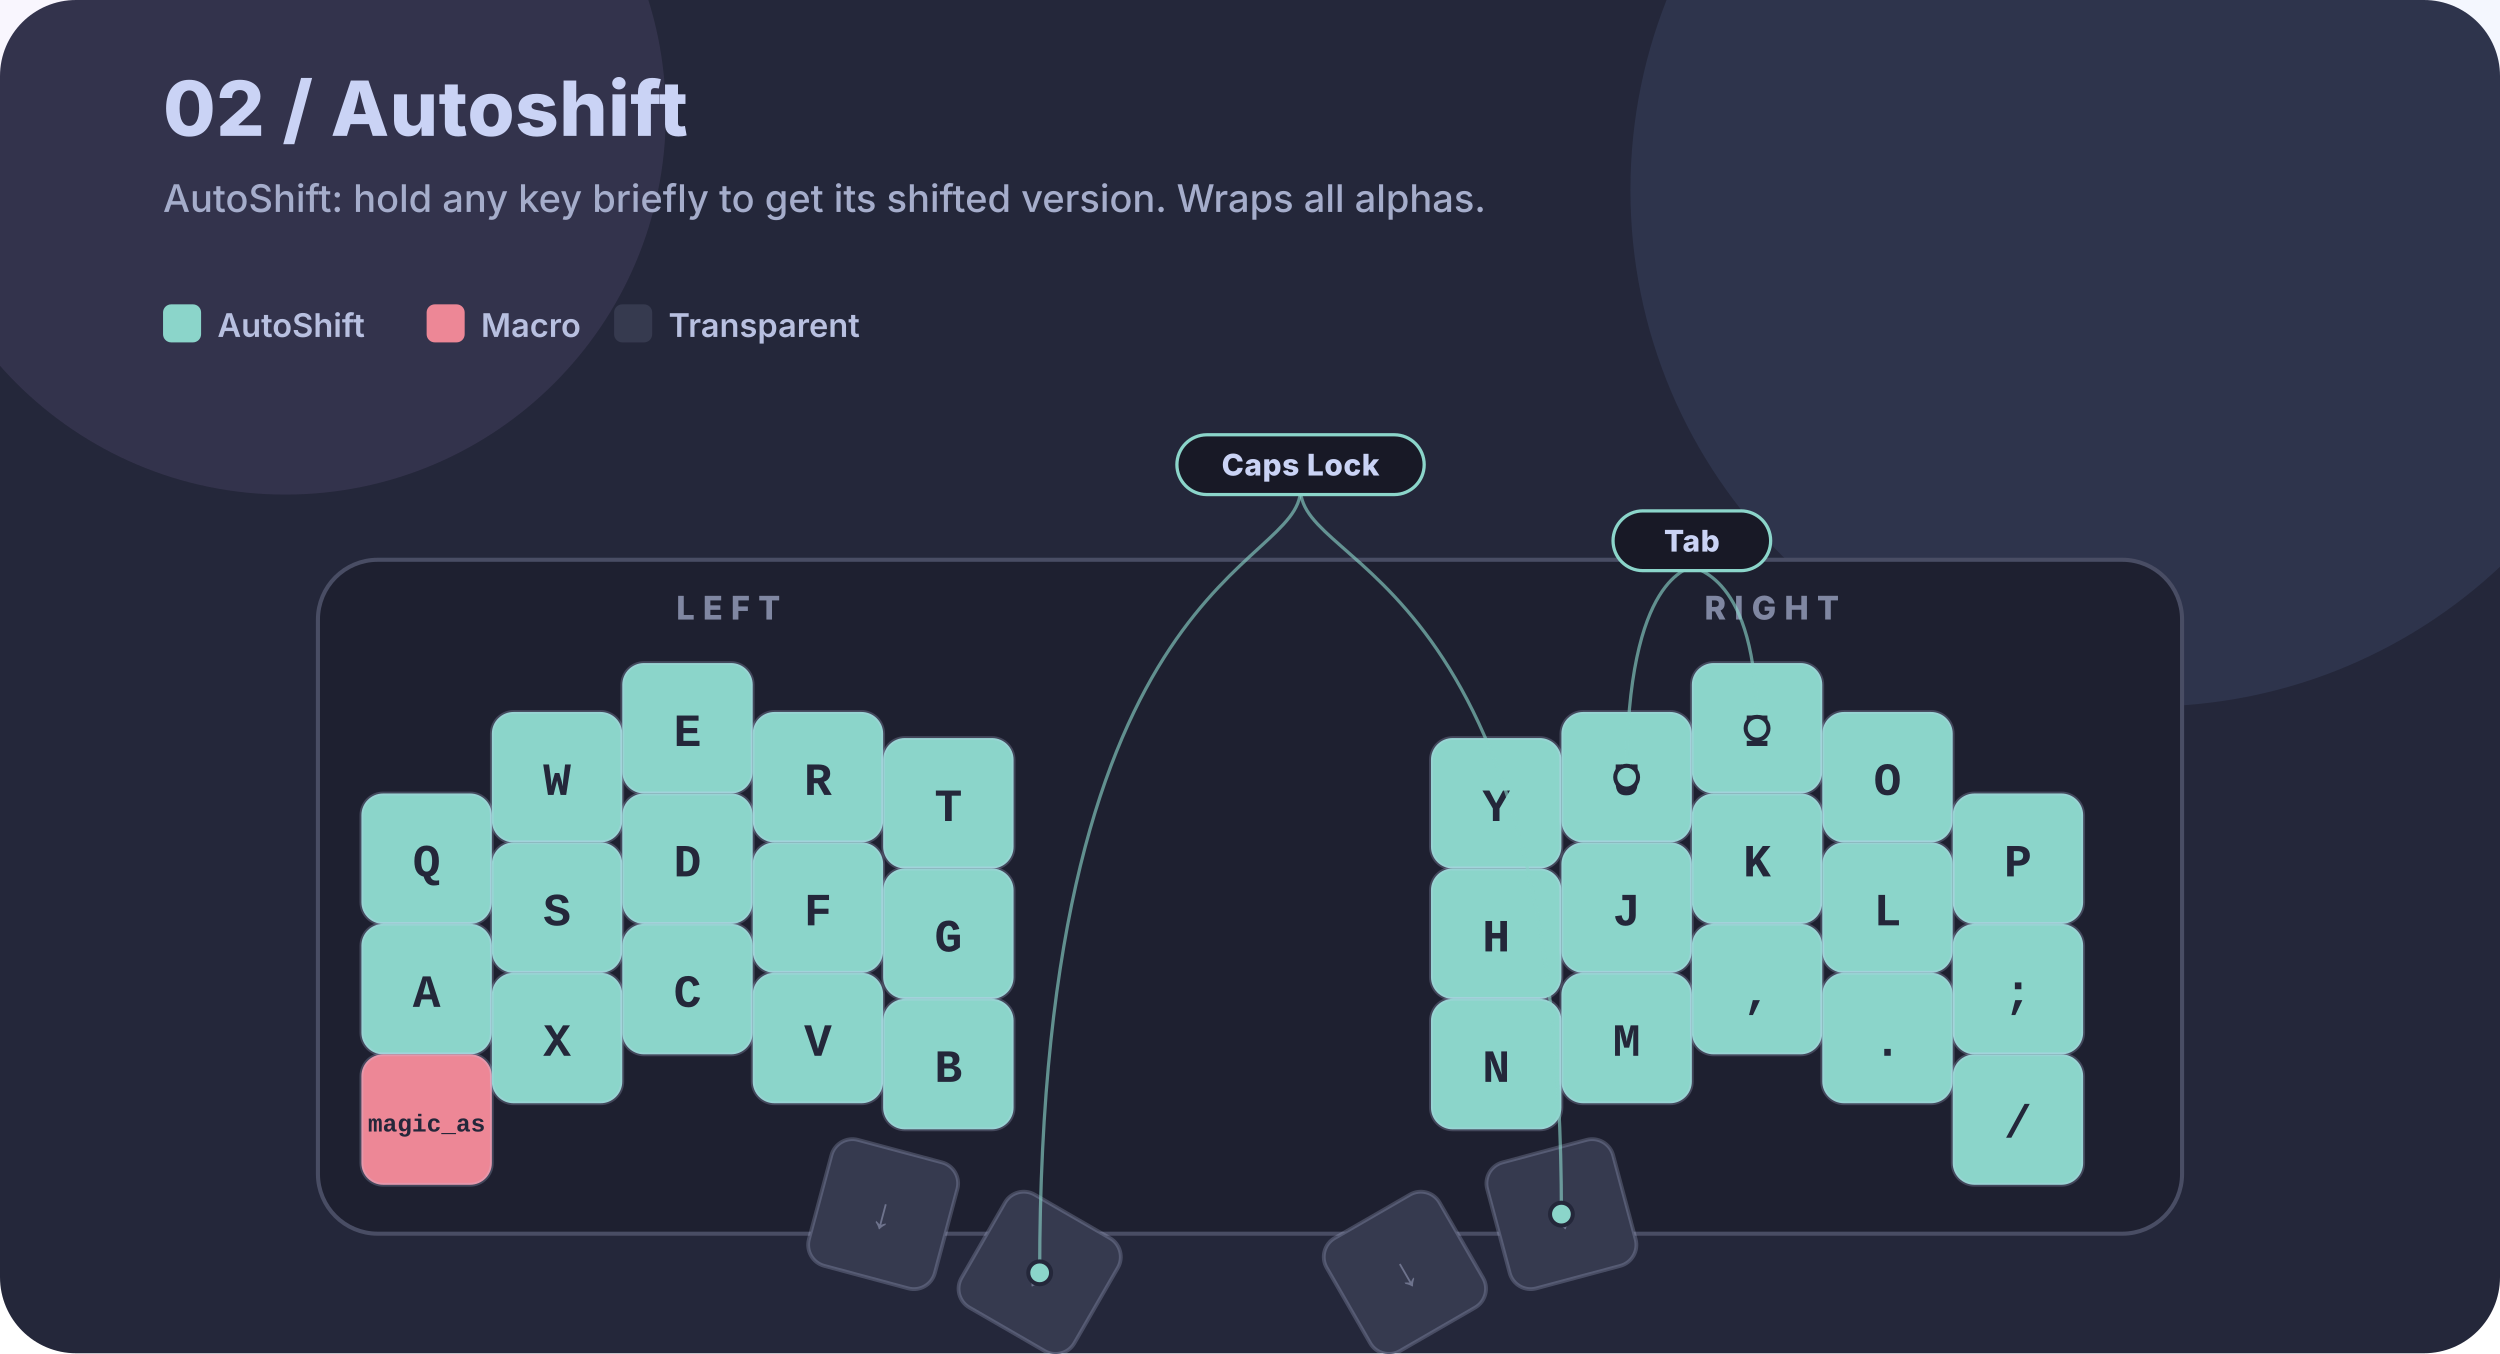
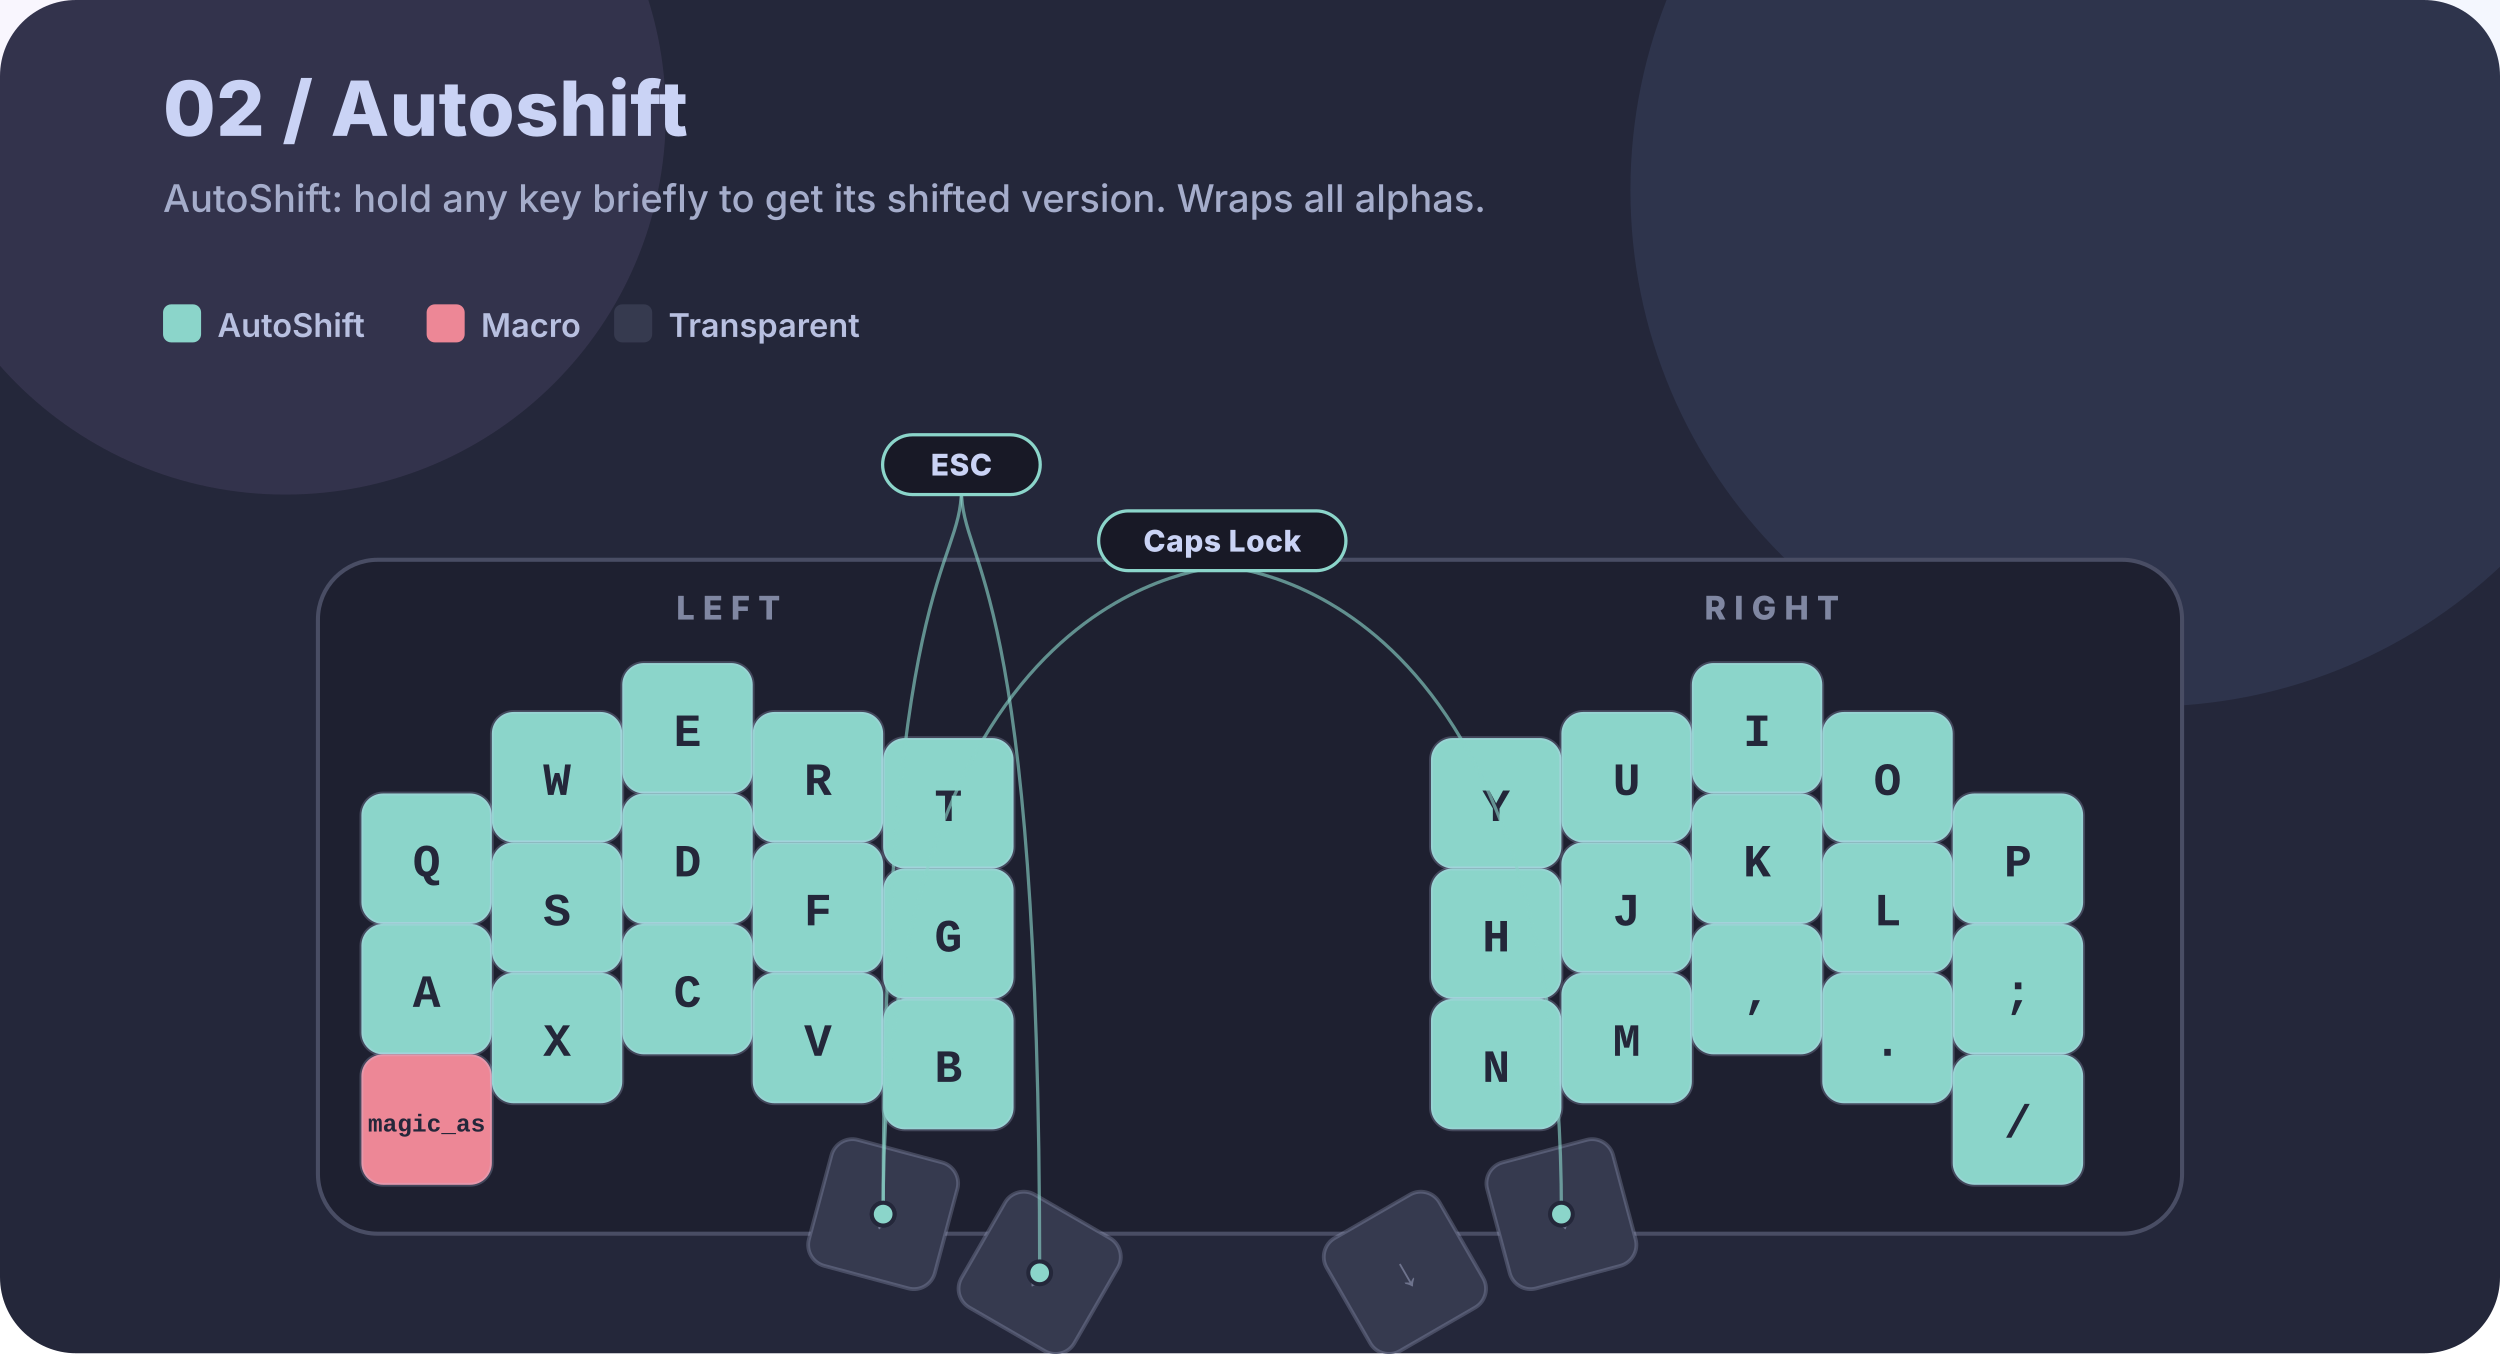
<svg xmlns="http://www.w3.org/2000/svg" width="920" height="498" viewBox="0 0 920 498" role="img" aria-labelledby="title desc">
  <style>
    .title { font: 800 28px Inter, Avenir Next, Segoe UI, sans-serif; fill: #cad3f5; letter-spacing: .2px; }
    .subtitle { font: 500 14px Inter, Avenir Next, Segoe UI, sans-serif; fill: #a5adcb; }
    .legend-text { font: 600 12px Inter, Avenir Next, Segoe UI, sans-serif; fill: #b8c0e0; }
    .half { font: 800 12px Inter, Avenir Next, Segoe UI, sans-serif; fill: #8087a2; letter-spacing: 3px; text-anchor: middle; }
    .tap { font-family: Berkeley Mono, SFMono-Regular, Consolas, Liberation Mono, monospace; font-weight: 800; text-anchor: middle; dominant-baseline: central; }
    .tap.transparent { font-size: 16px; fill: #6e738d; }
    .hold { font: 800 10px Inter, Avenir Next, Segoe UI, sans-serif; text-anchor: middle; dominant-baseline: central; }
    .key { stroke: rgba(202,211,245,.22); stroke-width: 1.4; }
    .shortcut path { fill: none; stroke: #8bd5ca; stroke-width: 1.2; opacity: .62; stroke-linecap: round; }
    .shortcut circle { fill: #8bd5ca; stroke: #24273a; stroke-width: 1.5; }
    .shortcut rect { fill: #181926; stroke: #8bd5ca; stroke-width: 1.2; }
    .shortcut text { font: 800 11px Inter, Avenir Next, Segoe UI, sans-serif; fill: #cad3f5; text-anchor: middle; letter-spacing: .2px; }
  </style>
  <rect x="0" y="0" width="920" height="498" rx="28" fill="#24273a" />
  <circle cx="105" cy="42" r="140" fill="#c6a0f6" opacity="0.10" />
  <circle cx="790" cy="70" r="190" fill="#8aadf4" opacity="0.10" />
  <text x="60" y="50" class="title">02 / Autoshift</text>
  <text x="60" y="78" class="subtitle">AutoShift: hold any key briefly to get its shifted version. Wraps all alphas.</text>
  <rect x="60" y="112" width="14" height="14" rx="3" fill="#8bd5ca" />
  <text x="80" y="124" class="legend-text">AutoShift</text>
  <rect x="157" y="112" width="14" height="14" rx="3" fill="#ed8796" />
  <text x="177" y="124" class="legend-text">Macro</text>
  <rect x="226" y="112" width="14" height="14" rx="3" fill="#363a4f" />
  <text x="246" y="124" class="legend-text">Transparent</text>
  <rect x="117" y="206" width="686" height="248" rx="22" fill="#1e2030" stroke="#494d64" stroke-width="1.5" />
  <text x="268" y="228" class="half">LEFT</text>
  <text x="652" y="228" class="half">RIGHT</text>
  <g transform="translate(133 244)">
    <rect class="key" x="0" y="48" width="48" height="48" rx="8" fill="#8bd5ca" />
    <text x="24" y="74" class="tap" style="font-size:17px;fill:#24273a">Q</text>
    <rect class="key" x="48" y="18" width="48" height="48" rx="8" fill="#8bd5ca" />
    <text x="72" y="44" class="tap" style="font-size:17px;fill:#24273a">W</text>
    <rect class="key" x="96" y="0" width="48" height="48" rx="8" fill="#8bd5ca" />
    <text x="120" y="26" class="tap" style="font-size:17px;fill:#24273a">E</text>
    <rect class="key" x="144" y="18" width="48" height="48" rx="8" fill="#8bd5ca" />
    <text x="168" y="44" class="tap" style="font-size:17px;fill:#24273a">R</text>
    <rect class="key" x="192" y="27.6" width="48" height="48" rx="8" fill="#8bd5ca" />
    <text x="216" y="53.6" class="tap" style="font-size:17px;fill:#24273a">T</text>
    <rect class="key" x="393.6" y="27.6" width="48" height="48" rx="8" fill="#8bd5ca" />
    <text x="417.6" y="53.6" class="tap" style="font-size:17px;fill:#24273a">Y</text>
    <rect class="key" x="441.6" y="18" width="48" height="48" rx="8" fill="#8bd5ca" />
    <text x="465.6" y="44" class="tap" style="font-size:17px;fill:#24273a">U</text>
    <rect class="key" x="489.6" y="0" width="48" height="48" rx="8" fill="#8bd5ca" />
    <text x="513.6" y="26" class="tap" style="font-size:17px;fill:#24273a">I</text>
    <rect class="key" x="537.6" y="18" width="48" height="48" rx="8" fill="#8bd5ca" />
    <text x="561.6" y="44" class="tap" style="font-size:17px;fill:#24273a">O</text>
    <rect class="key" x="585.6" y="48" width="48" height="48" rx="8" fill="#8bd5ca" />
    <text x="609.6" y="74" class="tap" style="font-size:17px;fill:#24273a">P</text>
    <rect class="key" x="0" y="96" width="48" height="48" rx="8" fill="#8bd5ca" />
    <text x="24" y="122" class="tap" style="font-size:17px;fill:#24273a">A</text>
    <rect class="key" x="48" y="66" width="48" height="48" rx="8" fill="#8bd5ca" />
    <text x="72" y="92" class="tap" style="font-size:17px;fill:#24273a">S</text>
    <rect class="key" x="96" y="48" width="48" height="48" rx="8" fill="#8bd5ca" />
    <text x="120" y="74" class="tap" style="font-size:17px;fill:#24273a">D</text>
    <rect class="key" x="144" y="66" width="48" height="48" rx="8" fill="#8bd5ca" />
    <text x="168" y="92" class="tap" style="font-size:17px;fill:#24273a">F</text>
    <rect class="key" x="192" y="75.6" width="48" height="48" rx="8" fill="#8bd5ca" />
    <text x="216" y="101.6" class="tap" style="font-size:17px;fill:#24273a">G</text>
    <rect class="key" x="393.6" y="75.6" width="48" height="48" rx="8" fill="#8bd5ca" />
    <text x="417.6" y="101.6" class="tap" style="font-size:17px;fill:#24273a">H</text>
    <rect class="key" x="441.6" y="66" width="48" height="48" rx="8" fill="#8bd5ca" />
    <text x="465.6" y="92" class="tap" style="font-size:17px;fill:#24273a">J</text>
    <rect class="key" x="489.6" y="48" width="48" height="48" rx="8" fill="#8bd5ca" />
    <text x="513.6" y="74" class="tap" style="font-size:17px;fill:#24273a">K</text>
    <rect class="key" x="537.6" y="66" width="48" height="48" rx="8" fill="#8bd5ca" />
    <text x="561.6" y="92" class="tap" style="font-size:17px;fill:#24273a">L</text>
    <rect class="key" x="585.6" y="96" width="48" height="48" rx="8" fill="#8bd5ca" />
    <text x="609.6" y="122" class="tap" style="font-size:17px;fill:#24273a">;</text>
    <rect class="key" x="0" y="144" width="48" height="48" rx="8" fill="#ed8796" />
    <text x="24" y="170" class="tap" style="font-size:9px;fill:#24273a">magic_as</text>
    <rect class="key" x="48" y="114" width="48" height="48" rx="8" fill="#8bd5ca" />
    <text x="72" y="140" class="tap" style="font-size:17px;fill:#24273a">X</text>
    <rect class="key" x="96" y="96" width="48" height="48" rx="8" fill="#8bd5ca" />
    <text x="120" y="122" class="tap" style="font-size:17px;fill:#24273a">C</text>
    <rect class="key" x="144" y="114" width="48" height="48" rx="8" fill="#8bd5ca" />
    <text x="168" y="140" class="tap" style="font-size:17px;fill:#24273a">V</text>
    <rect class="key" x="192" y="123.6" width="48" height="48" rx="8" fill="#8bd5ca" />
    <text x="216" y="149.6" class="tap" style="font-size:17px;fill:#24273a">B</text>
    <rect class="key" x="393.6" y="123.6" width="48" height="48" rx="8" fill="#8bd5ca" />
    <text x="417.6" y="149.6" class="tap" style="font-size:17px;fill:#24273a">N</text>
    <rect class="key" x="441.6" y="114" width="48" height="48" rx="8" fill="#8bd5ca" />
    <text x="465.6" y="140" class="tap" style="font-size:17px;fill:#24273a">M</text>
    <rect class="key" x="489.6" y="96" width="48" height="48" rx="8" fill="#8bd5ca" />
    <text x="513.6" y="122" class="tap" style="font-size:17px;fill:#24273a">,</text>
    <rect class="key" x="537.6" y="114" width="48" height="48" rx="8" fill="#8bd5ca" />
    <text x="561.6" y="140" class="tap" style="font-size:17px;fill:#24273a">.</text>
    <rect class="key" x="585.6" y="144" width="48" height="48" rx="8" fill="#8bd5ca" />
    <text x="609.6" y="170" class="tap" style="font-size:17px;fill:#24273a">/</text>
    <g transform="rotate(15 192 202.8)">
      <rect class="key" x="168" y="178.8" width="48" height="48" rx="8" fill="#363a4f" />
      <text x="192" y="203.8" class="tap transparent">↓</text>
    </g>
    <g transform="rotate(30 249.6 224.4)">
      <rect class="key" x="225.6" y="200.4" width="48" height="48" rx="8" fill="#363a4f" />
      <text x="249.6" y="225.4" class="tap transparent">↓</text>
    </g>
    <g transform="rotate(-30 384 224.4)">
      <rect class="key" x="360" y="200.4" width="48" height="48" rx="8" fill="#363a4f" />
      <text x="384" y="225.4" class="tap transparent">↓</text>
    </g>
    <g transform="rotate(-15 441.6 202.8)">
      <rect class="key" x="417.6" y="178.8" width="48" height="48" rx="8" fill="#363a4f" />
      <text x="441.6" y="203.8" class="tap transparent">↓</text>
    </g>
  </g>
  <g class="shortcut">
-     <path d="M 478.6 180 C 478.6 210, 382.6 210, 382.6 468.4" />
+     <path d="M 353.8 180 C 353.8 210, 325.0 210, 325.0 446.8" />
+     <circle cx="325.0" cy="446.8" r="4.2" />
+     <path d="M 353.8 180 C 353.8 210, 382.6 210, 382.6 468.4" />
    <circle cx="382.6" cy="468.4" r="4.2" />
-     <path d="M 478.6 180 C 478.6 210, 574.6 210, 574.6 446.8" />
-     <circle cx="574.6" cy="446.8" r="4.2" />
-     <rect x="433.1" y="160" width="91" height="22" rx="11" />
-     <text x="478.6" y="175">Caps Lock</text>
+     <rect x="324.8" y="160" width="58" height="22" rx="11" />
+     <text x="353.8" y="175">ESC</text>
  </g>
  <g class="shortcut">
-     <path d="M 622.6 208 C 622.6 210, 598.6 210, 598.6 286.0" />
-     <circle cx="598.6" cy="286.0" r="4.2" />
-     <path d="M 622.6 208 C 622.6 210, 646.6 210, 646.6 268.0" />
-     <circle cx="646.6" cy="268.0" r="4.2" />
-     <rect x="593.6" y="188" width="58" height="22" rx="11" />
-     <text x="622.6" y="203">Tab</text>
+     <path d="M 449.8 208 C 449.8 210, 325.0 210, 325.0 446.8" />
+     <circle cx="325.0" cy="446.8" r="4.2" />
+     <path d="M 449.8 208 C 449.8 210, 574.6 210, 574.6 446.8" />
+     <circle cx="574.6" cy="446.8" r="4.2" />
+     <rect x="404.3" y="188" width="91" height="22" rx="11" />
+     <text x="449.8" y="203">Caps Lock</text>
  </g>
</svg>
